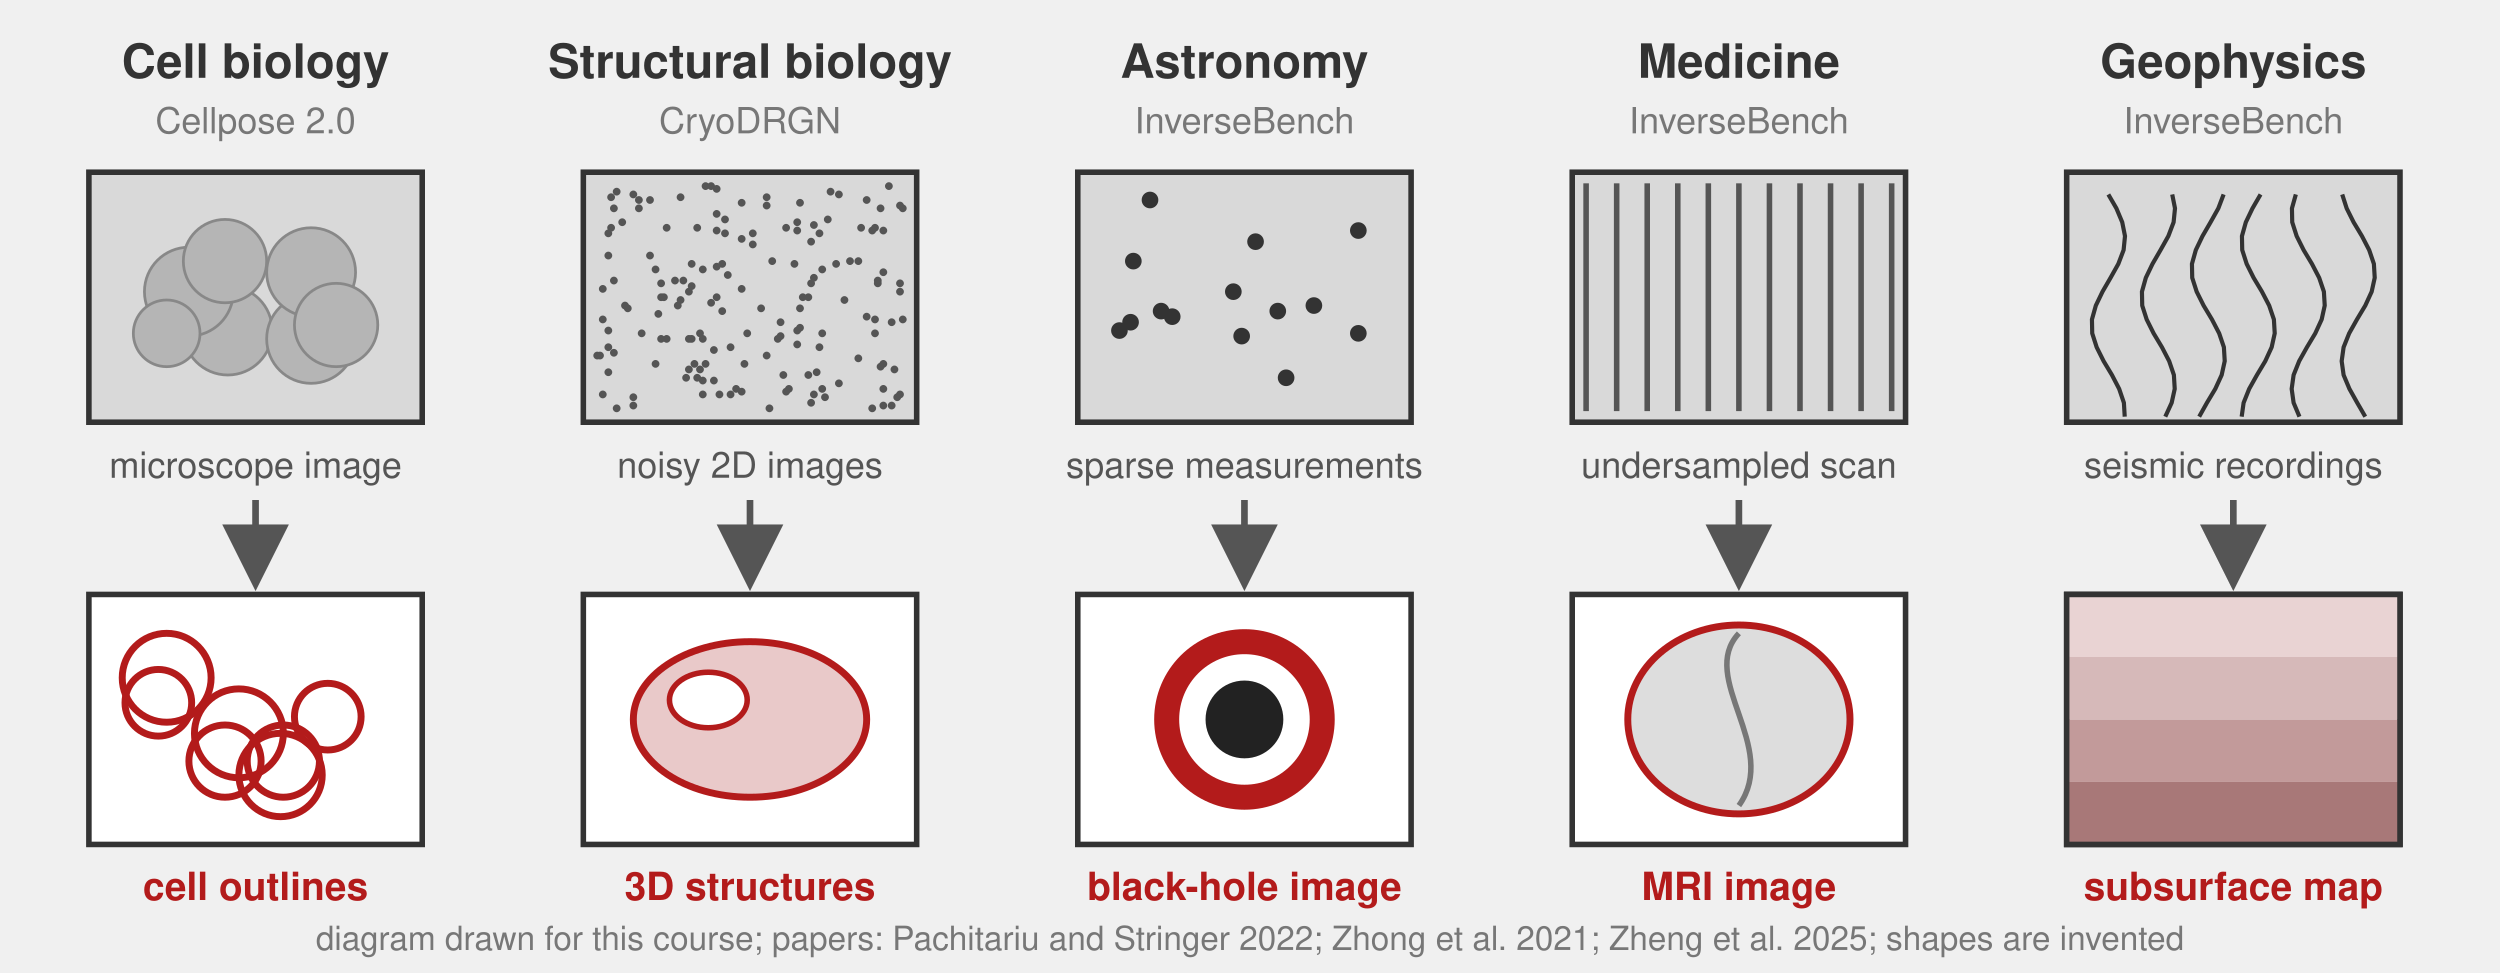
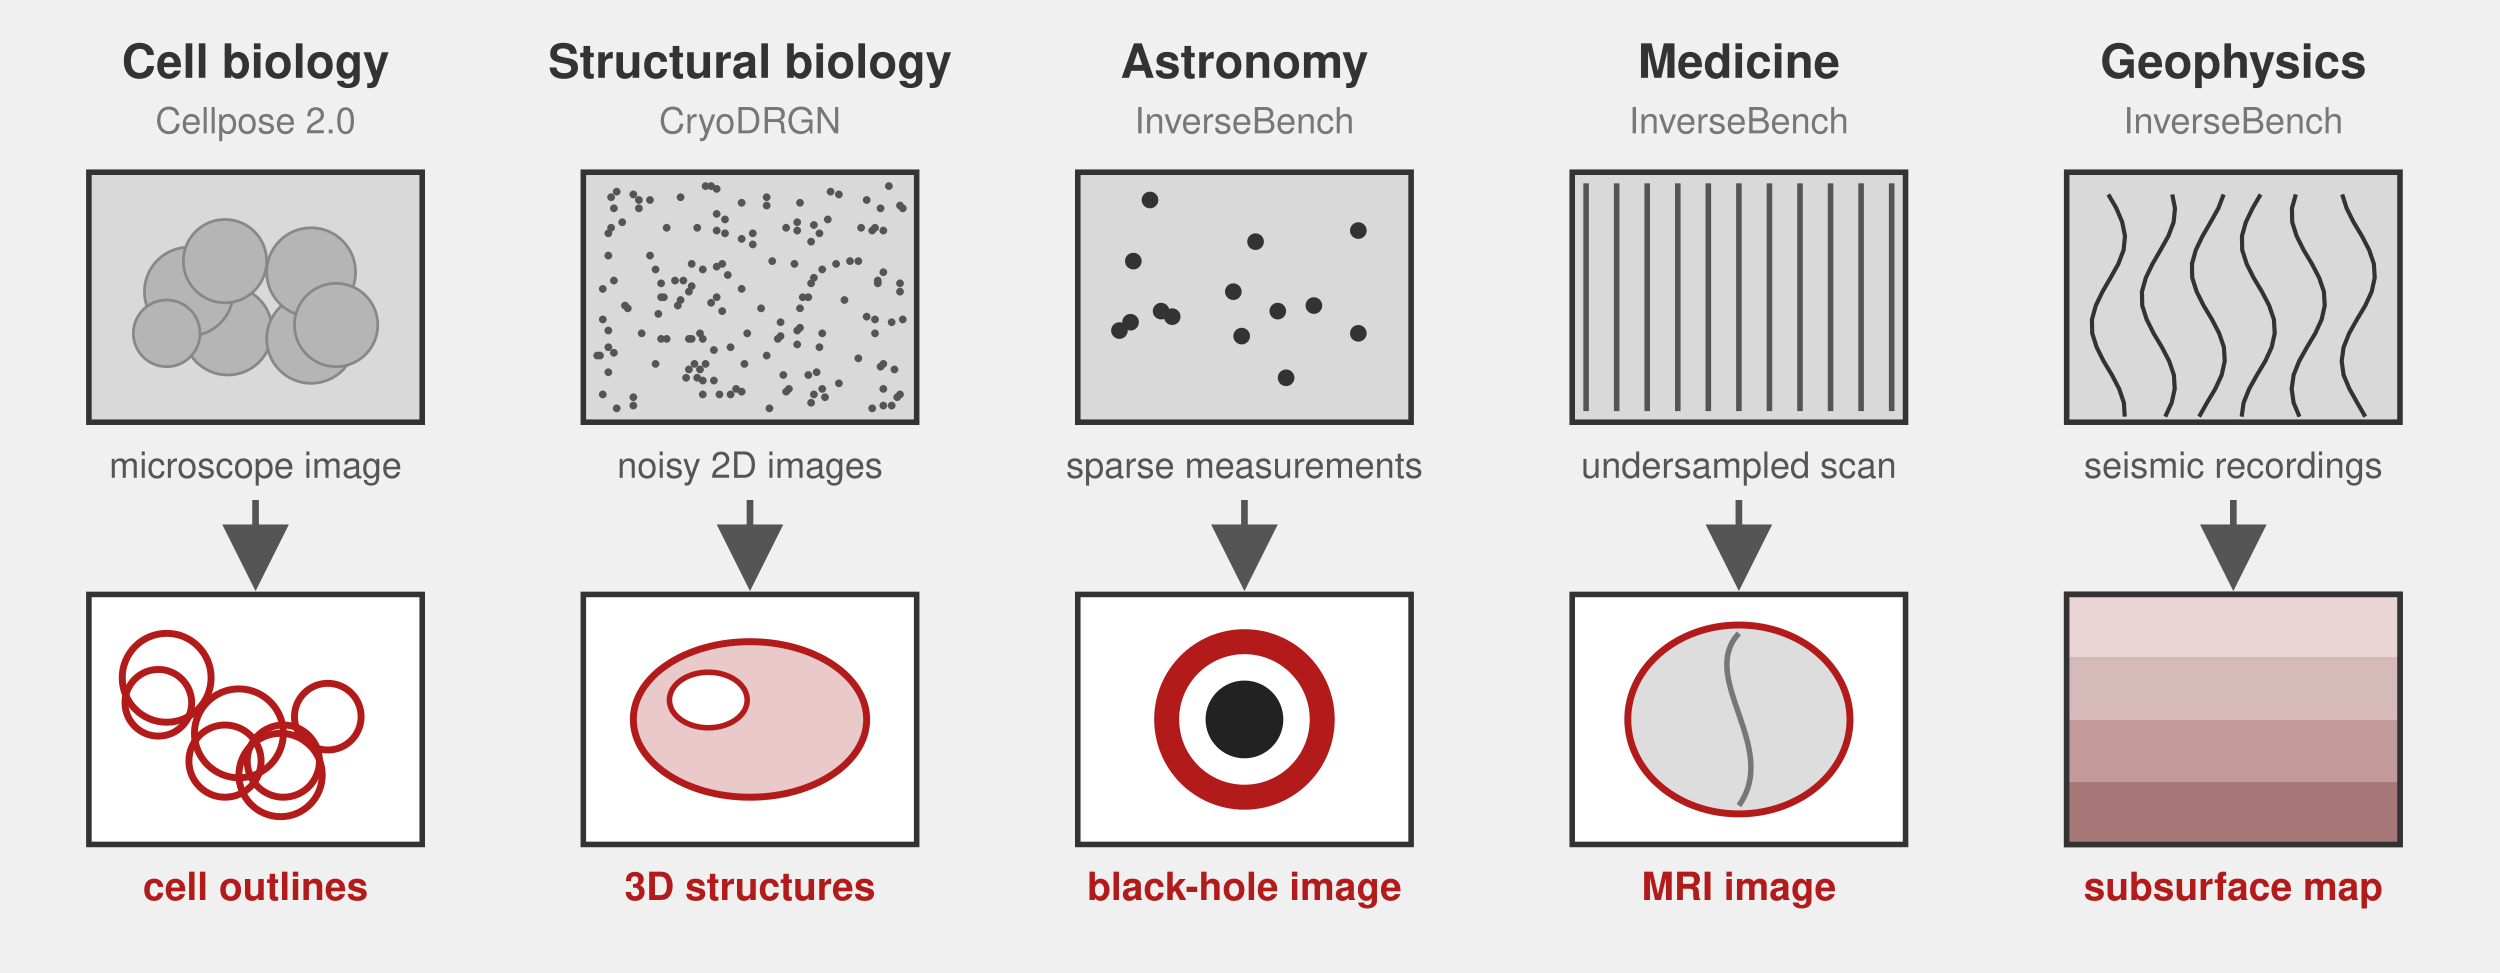
<svg xmlns="http://www.w3.org/2000/svg" viewBox="0 0 900 350" width="900" height="350" font-family="Helvetica, Arial, sans-serif">
  <defs>
    <marker id="a" markerWidth="10" markerHeight="10" refX="8" refY="5" orient="auto">
      <path d="M0,0 L10,5 L0,10 z" fill="#555" />
    </marker>
  </defs>
  <text x="92" y="28" text-anchor="middle" font-size="17" fill="#333" font-weight="bold">Cell biology</text>
  <text x="92" y="48" text-anchor="middle" font-size="13" fill="#777">Cellpose 2.0</text>
  <rect x="32" y="62" width="120" height="90" fill="#d9d9d9" stroke="#333" stroke-width="2" />
  <circle cx="82.0" cy="119.0" r="16" fill="#b5b5b5" stroke="#888" stroke-width="1" />
  <circle cx="68.0" cy="105.0" r="16" fill="#b5b5b5" stroke="#888" stroke-width="1" />
  <circle cx="112.0" cy="122.0" r="16" fill="#b5b5b5" stroke="#888" stroke-width="1" />
  <circle cx="60.0" cy="120.0" r="12" fill="#b5b5b5" stroke="#888" stroke-width="1" />
  <circle cx="112.0" cy="98.0" r="16" fill="#b5b5b5" stroke="#888" stroke-width="1" />
  <circle cx="81.0" cy="94.0" r="15" fill="#b5b5b5" stroke="#888" stroke-width="1" />
  <circle cx="121.0" cy="117.0" r="15" fill="#b5b5b5" stroke="#888" stroke-width="1" />
  <text x="92" y="172" text-anchor="middle" font-size="13" fill="#555">microscope image</text>
  <line x1="92" y1="180" x2="92" y2="208" stroke="#555" stroke-width="2.4" marker-end="url(#a)" />
  <rect x="32" y="214" width="120" height="90" fill="#fff" stroke="#333" stroke-width="2" />
  <circle cx="102.0" cy="274.0" r="13" fill="none" stroke="#B31B1B" stroke-width="2.5" />
  <circle cx="81.0" cy="274.0" r="13" fill="none" stroke="#B31B1B" stroke-width="2.5" />
  <circle cx="118.0" cy="258.0" r="12" fill="none" stroke="#B31B1B" stroke-width="2.5" />
  <circle cx="60.0" cy="244.0" r="16" fill="none" stroke="#B31B1B" stroke-width="2.5" />
  <circle cx="57.0" cy="253.0" r="12" fill="none" stroke="#B31B1B" stroke-width="2.5" />
  <circle cx="86.0" cy="264.0" r="16" fill="none" stroke="#B31B1B" stroke-width="2.5" />
  <circle cx="101.0" cy="279.0" r="15" fill="none" stroke="#B31B1B" stroke-width="2.5" />
  <text x="92" y="324" text-anchor="middle" font-size="14" fill="#B31B1B" font-weight="bold">cell outlines</text>
  <text x="270" y="28" text-anchor="middle" font-size="17" fill="#333" font-weight="bold">Structural biology</text>
  <text x="270" y="48" text-anchor="middle" font-size="13" fill="#777">CryoDRGN</text>
  <rect x="210" y="62" width="120" height="90" fill="#d9d9d9" stroke="#333" stroke-width="2" />
  <circle cx="265.0" cy="140.0" r="1.4" fill="#555" stroke="none" stroke-width="1" />
  <circle cx="271.0" cy="84.0" r="1.4" fill="#555" stroke="none" stroke-width="1" />
  <circle cx="261.0" cy="79.0" r="1.4" fill="#555" stroke="none" stroke-width="1" />
  <circle cx="219.0" cy="84.0" r="1.4" fill="#555" stroke="none" stroke-width="1" />
  <circle cx="278.0" cy="94.0" r="1.4" fill="#555" stroke="none" stroke-width="1" />
  <circle cx="248.0" cy="122.0" r="1.4" fill="#555" stroke="none" stroke-width="1" />
  <circle cx="314.0" cy="147.0" r="1.4" fill="#555" stroke="none" stroke-width="1" />
  <circle cx="324.0" cy="105.0" r="1.4" fill="#555" stroke="none" stroke-width="1" />
  <circle cx="268.0" cy="131.0" r="1.4" fill="#555" stroke="none" stroke-width="1" />
  <circle cx="321.0" cy="116.0" r="1.4" fill="#555" stroke="none" stroke-width="1" />
  <circle cx="288.0" cy="111.0" r="1.4" fill="#555" stroke="none" stroke-width="1" />
  <circle cx="283.0" cy="141.0" r="1.4" fill="#555" stroke="none" stroke-width="1" />
  <circle cx="267.0" cy="141.0" r="1.4" fill="#555" stroke="none" stroke-width="1" />
  <circle cx="244.0" cy="110.0" r="1.4" fill="#555" stroke="none" stroke-width="1" />
  <circle cx="302.0" cy="70.0" r="1.4" fill="#555" stroke="none" stroke-width="1" />
  <circle cx="324.0" cy="102.0" r="1.4" fill="#555" stroke="none" stroke-width="1" />
  <circle cx="292.0" cy="87.0" r="1.4" fill="#555" stroke="none" stroke-width="1" />
  <circle cx="304.0" cy="108.0" r="1.4" fill="#555" stroke="none" stroke-width="1" />
  <circle cx="284.0" cy="140.0" r="1.4" fill="#555" stroke="none" stroke-width="1" />
  <circle cx="287.0" cy="80.0" r="1.4" fill="#555" stroke="none" stroke-width="1" />
  <circle cx="306.0" cy="94.0" r="1.4" fill="#555" stroke="none" stroke-width="1" />
  <circle cx="296.0" cy="140.0" r="1.4" fill="#555" stroke="none" stroke-width="1" />
  <circle cx="249.0" cy="103.0" r="1.4" fill="#555" stroke="none" stroke-width="1" />
  <circle cx="230.0" cy="75.0" r="1.4" fill="#555" stroke="none" stroke-width="1" />
  <circle cx="276.0" cy="128.0" r="1.4" fill="#555" stroke="none" stroke-width="1" />
  <circle cx="226.0" cy="111.0" r="1.4" fill="#555" stroke="none" stroke-width="1" />
  <circle cx="317.0" cy="75.0" r="1.4" fill="#555" stroke="none" stroke-width="1" />
  <circle cx="267.0" cy="86.0" r="1.4" fill="#555" stroke="none" stroke-width="1" />
  <circle cx="217.0" cy="104.0" r="1.4" fill="#555" stroke="none" stroke-width="1" />
  <circle cx="269.0" cy="120.0" r="1.4" fill="#555" stroke="none" stroke-width="1" />
  <circle cx="230.0" cy="72.0" r="1.4" fill="#555" stroke="none" stroke-width="1" />
  <circle cx="292.0" cy="145.0" r="1.4" fill="#555" stroke="none" stroke-width="1" />
  <circle cx="312.0" cy="72.0" r="1.4" fill="#555" stroke="none" stroke-width="1" />
  <circle cx="263.0" cy="142.0" r="1.4" fill="#555" stroke="none" stroke-width="1" />
  <circle cx="257.0" cy="137.0" r="1.4" fill="#555" stroke="none" stroke-width="1" />
  <circle cx="250.0" cy="131.0" r="1.4" fill="#555" stroke="none" stroke-width="1" />
  <circle cx="245.0" cy="71.0" r="1.4" fill="#555" stroke="none" stroke-width="1" />
  <circle cx="254.0" cy="67.0" r="1.4" fill="#555" stroke="none" stroke-width="1" />
  <circle cx="224.0" cy="80.0" r="1.4" fill="#555" stroke="none" stroke-width="1" />
  <circle cx="291.0" cy="135.0" r="1.4" fill="#555" stroke="none" stroke-width="1" />
  <circle cx="219.0" cy="92.0" r="1.4" fill="#555" stroke="none" stroke-width="1" />
  <circle cx="267.0" cy="104.0" r="1.4" fill="#555" stroke="none" stroke-width="1" />
  <circle cx="293.0" cy="100.0" r="1.4" fill="#555" stroke="none" stroke-width="1" />
  <circle cx="234.0" cy="72.0" r="1.4" fill="#555" stroke="none" stroke-width="1" />
  <circle cx="258.0" cy="107.0" r="1.4" fill="#555" stroke="none" stroke-width="1" />
  <circle cx="261.0" cy="84.0" r="1.4" fill="#555" stroke="none" stroke-width="1" />
  <circle cx="325.0" cy="115.0" r="1.4" fill="#555" stroke="none" stroke-width="1" />
  <circle cx="263.0" cy="125.0" r="1.4" fill="#555" stroke="none" stroke-width="1" />
  <circle cx="281.0" cy="116.0" r="1.4" fill="#555" stroke="none" stroke-width="1" />
  <circle cx="297.0" cy="143.0" r="1.4" fill="#555" stroke="none" stroke-width="1" />
  <circle cx="302.0" cy="138.0" r="1.4" fill="#555" stroke="none" stroke-width="1" />
  <circle cx="228.0" cy="146.0" r="1.4" fill="#555" stroke="none" stroke-width="1" />
  <circle cx="318.0" cy="131.0" r="1.4" fill="#555" stroke="none" stroke-width="1" />
  <circle cx="249.0" cy="122.0" r="1.4" fill="#555" stroke="none" stroke-width="1" />
  <circle cx="296.0" cy="97.0" r="1.4" fill="#555" stroke="none" stroke-width="1" />
  <circle cx="253.0" cy="122.0" r="1.4" fill="#555" stroke="none" stroke-width="1" />
  <circle cx="248.0" cy="133.0" r="1.4" fill="#555" stroke="none" stroke-width="1" />
  <circle cx="253.0" cy="137.0" r="1.4" fill="#555" stroke="none" stroke-width="1" />
  <circle cx="258.0" cy="68.0" r="1.4" fill="#555" stroke="none" stroke-width="1" />
  <circle cx="315.0" cy="120.0" r="1.4" fill="#555" stroke="none" stroke-width="1" />
  <circle cx="289.0" cy="107.0" r="1.4" fill="#555" stroke="none" stroke-width="1" />
  <circle cx="217.0" cy="115.0" r="1.4" fill="#555" stroke="none" stroke-width="1" />
  <circle cx="293.0" cy="142.0" r="1.4" fill="#555" stroke="none" stroke-width="1" />
  <circle cx="295.0" cy="84.0" r="1.4" fill="#555" stroke="none" stroke-width="1" />
  <circle cx="222.0" cy="147.0" r="1.4" fill="#555" stroke="none" stroke-width="1" />
  <circle cx="257.0" cy="126.0" r="1.4" fill="#555" stroke="none" stroke-width="1" />
  <circle cx="260.0" cy="112.0" r="1.4" fill="#555" stroke="none" stroke-width="1" />
  <circle cx="292.0" cy="102.0" r="1.4" fill="#555" stroke="none" stroke-width="1" />
  <circle cx="309.0" cy="129.0" r="1.4" fill="#555" stroke="none" stroke-width="1" />
  <circle cx="217.0" cy="142.0" r="1.4" fill="#555" stroke="none" stroke-width="1" />
  <circle cx="222.0" cy="69.0" r="1.4" fill="#555" stroke="none" stroke-width="1" />
  <circle cx="262.0" cy="99.0" r="1.4" fill="#555" stroke="none" stroke-width="1" />
  <circle cx="295.0" cy="125.0" r="1.4" fill="#555" stroke="none" stroke-width="1" />
  <circle cx="253.0" cy="142.0" r="1.4" fill="#555" stroke="none" stroke-width="1" />
  <circle cx="291.0" cy="107.0" r="1.4" fill="#555" stroke="none" stroke-width="1" />
  <circle cx="237.0" cy="113.0" r="1.4" fill="#555" stroke="none" stroke-width="1" />
  <circle cx="238.0" cy="107.0" r="1.4" fill="#555" stroke="none" stroke-width="1" />
  <circle cx="312.0" cy="114.0" r="1.4" fill="#555" stroke="none" stroke-width="1" />
  <circle cx="323.0" cy="143.0" r="1.4" fill="#555" stroke="none" stroke-width="1" />
  <circle cx="248.0" cy="105.0" r="1.4" fill="#555" stroke="none" stroke-width="1" />
  <circle cx="315.0" cy="115.0" r="1.4" fill="#555" stroke="none" stroke-width="1" />
  <circle cx="228.0" cy="70.0" r="1.4" fill="#555" stroke="none" stroke-width="1" />
  <circle cx="287.0" cy="83.0" r="1.4" fill="#555" stroke="none" stroke-width="1" />
  <circle cx="254.0" cy="131.0" r="1.4" fill="#555" stroke="none" stroke-width="1" />
  <circle cx="243.0" cy="101.0" r="1.4" fill="#555" stroke="none" stroke-width="1" />
  <circle cx="245.0" cy="108.0" r="1.4" fill="#555" stroke="none" stroke-width="1" />
  <circle cx="238.0" cy="122.0" r="1.4" fill="#555" stroke="none" stroke-width="1" />
  <circle cx="298.0" cy="79.0" r="1.4" fill="#555" stroke="none" stroke-width="1" />
  <circle cx="228.0" cy="143.0" r="1.4" fill="#555" stroke="none" stroke-width="1" />
  <circle cx="256.0" cy="109.0" r="1.4" fill="#555" stroke="none" stroke-width="1" />
  <circle cx="301.0" cy="95.0" r="1.4" fill="#555" stroke="none" stroke-width="1" />
  <circle cx="271.0" cy="88.0" r="1.4" fill="#555" stroke="none" stroke-width="1" />
  <circle cx="225.0" cy="110.0" r="1.4" fill="#555" stroke="none" stroke-width="1" />
  <circle cx="309.0" cy="94.0" r="1.4" fill="#555" stroke="none" stroke-width="1" />
  <circle cx="287.0" cy="124.0" r="1.4" fill="#555" stroke="none" stroke-width="1" />
  <circle cx="249.0" cy="95.0" r="1.4" fill="#555" stroke="none" stroke-width="1" />
  <circle cx="315.0" cy="82.0" r="1.4" fill="#555" stroke="none" stroke-width="1" />
  <circle cx="219.0" cy="134.0" r="1.4" fill="#555" stroke="none" stroke-width="1" />
  <circle cx="239.0" cy="107.0" r="1.4" fill="#555" stroke="none" stroke-width="1" />
  <circle cx="318.0" cy="140.0" r="1.4" fill="#555" stroke="none" stroke-width="1" />
  <circle cx="238.0" cy="102.0" r="1.4" fill="#555" stroke="none" stroke-width="1" />
  <circle cx="258.0" cy="77.0" r="1.4" fill="#555" stroke="none" stroke-width="1" />
  <circle cx="318.0" cy="146.0" r="1.4" fill="#555" stroke="none" stroke-width="1" />
  <circle cx="259.0" cy="142.0" r="1.4" fill="#555" stroke="none" stroke-width="1" />
  <circle cx="231.0" cy="120.0" r="1.4" fill="#555" stroke="none" stroke-width="1" />
  <circle cx="252.0" cy="133.0" r="1.4" fill="#555" stroke="none" stroke-width="1" />
  <circle cx="316.0" cy="101.0" r="1.4" fill="#555" stroke="none" stroke-width="1" />
  <circle cx="274.0" cy="111.0" r="1.4" fill="#555" stroke="none" stroke-width="1" />
  <circle cx="296.0" cy="120.0" r="1.4" fill="#555" stroke="none" stroke-width="1" />
  <circle cx="252.0" cy="120.0" r="1.4" fill="#555" stroke="none" stroke-width="1" />
  <circle cx="287.0" cy="119.0" r="1.4" fill="#555" stroke="none" stroke-width="1" />
  <circle cx="219.0" cy="119.0" r="1.4" fill="#555" stroke="none" stroke-width="1" />
  <circle cx="234.0" cy="92.0" r="1.4" fill="#555" stroke="none" stroke-width="1" />
  <circle cx="215.0" cy="128.0" r="1.4" fill="#555" stroke="none" stroke-width="1" />
  <circle cx="321.0" cy="146.0" r="1.4" fill="#555" stroke="none" stroke-width="1" />
  <circle cx="280.0" cy="122.0" r="1.4" fill="#555" stroke="none" stroke-width="1" />
  <circle cx="286.0" cy="95.0" r="1.4" fill="#555" stroke="none" stroke-width="1" />
  <circle cx="219.0" cy="125.0" r="1.4" fill="#555" stroke="none" stroke-width="1" />
  <circle cx="322.0" cy="133.0" r="1.4" fill="#555" stroke="none" stroke-width="1" />
  <circle cx="251.0" cy="136.0" r="1.4" fill="#555" stroke="none" stroke-width="1" />
  <circle cx="258.0" cy="96.0" r="1.4" fill="#555" stroke="none" stroke-width="1" />
  <circle cx="325.0" cy="75.0" r="1.4" fill="#555" stroke="none" stroke-width="1" />
  <circle cx="324.0" cy="142.0" r="1.4" fill="#555" stroke="none" stroke-width="1" />
  <circle cx="251.0" cy="82.0" r="1.4" fill="#555" stroke="none" stroke-width="1" />
  <circle cx="318.0" cy="98.0" r="1.4" fill="#555" stroke="none" stroke-width="1" />
  <circle cx="220.0" cy="71.0" r="1.4" fill="#555" stroke="none" stroke-width="1" />
  <circle cx="317.0" cy="132.0" r="1.4" fill="#555" stroke="none" stroke-width="1" />
  <circle cx="240.0" cy="122.0" r="1.4" fill="#555" stroke="none" stroke-width="1" />
  <circle cx="288.0" cy="73.0" r="1.4" fill="#555" stroke="none" stroke-width="1" />
  <circle cx="216.0" cy="128.0" r="1.4" fill="#555" stroke="none" stroke-width="1" />
  <circle cx="310.0" cy="82.0" r="1.4" fill="#555" stroke="none" stroke-width="1" />
  <circle cx="236.0" cy="131.0" r="1.4" fill="#555" stroke="none" stroke-width="1" />
  <circle cx="253.0" cy="97.0" r="1.4" fill="#555" stroke="none" stroke-width="1" />
  <circle cx="299.0" cy="69.0" r="1.4" fill="#555" stroke="none" stroke-width="1" />
  <circle cx="282.0" cy="135.0" r="1.4" fill="#555" stroke="none" stroke-width="1" />
  <circle cx="267.0" cy="73.0" r="1.4" fill="#555" stroke="none" stroke-width="1" />
  <circle cx="293.0" cy="81.0" r="1.4" fill="#555" stroke="none" stroke-width="1" />
  <circle cx="258.0" cy="83.0" r="1.4" fill="#555" stroke="none" stroke-width="1" />
  <circle cx="247.0" cy="136.0" r="1.4" fill="#555" stroke="none" stroke-width="1" />
  <circle cx="276.0" cy="74.0" r="1.4" fill="#555" stroke="none" stroke-width="1" />
  <circle cx="260.0" cy="95.0" r="1.4" fill="#555" stroke="none" stroke-width="1" />
  <circle cx="240.0" cy="82.0" r="1.4" fill="#555" stroke="none" stroke-width="1" />
  <circle cx="283.0" cy="82.0" r="1.4" fill="#555" stroke="none" stroke-width="1" />
  <circle cx="236.0" cy="97.0" r="1.4" fill="#555" stroke="none" stroke-width="1" />
  <circle cx="316.0" cy="102.0" r="1.4" fill="#555" stroke="none" stroke-width="1" />
  <circle cx="318.0" cy="83.0" r="1.4" fill="#555" stroke="none" stroke-width="1" />
  <circle cx="320.0" cy="67.0" r="1.4" fill="#555" stroke="none" stroke-width="1" />
  <circle cx="277.0" cy="147.0" r="1.4" fill="#555" stroke="none" stroke-width="1" />
  <circle cx="288.0" cy="118.0" r="1.4" fill="#555" stroke="none" stroke-width="1" />
  <circle cx="221.0" cy="101.0" r="1.4" fill="#555" stroke="none" stroke-width="1" />
  <circle cx="246.0" cy="101.0" r="1.4" fill="#555" stroke="none" stroke-width="1" />
  <circle cx="294.0" cy="134.0" r="1.4" fill="#555" stroke="none" stroke-width="1" />
  <circle cx="281.0" cy="121.0" r="1.4" fill="#555" stroke="none" stroke-width="1" />
  <circle cx="221.0" cy="127.0" r="1.4" fill="#555" stroke="none" stroke-width="1" />
  <circle cx="256.0" cy="67.0" r="1.4" fill="#555" stroke="none" stroke-width="1" />
  <circle cx="324.0" cy="74.0" r="1.4" fill="#555" stroke="none" stroke-width="1" />
  <circle cx="314.0" cy="83.0" r="1.4" fill="#555" stroke="none" stroke-width="1" />
  <circle cx="220.0" cy="82.0" r="1.4" fill="#555" stroke="none" stroke-width="1" />
  <circle cx="221.0" cy="75.0" r="1.4" fill="#555" stroke="none" stroke-width="1" />
  <circle cx="276.0" cy="71.0" r="1.4" fill="#555" stroke="none" stroke-width="1" />
  <text x="270" y="172" text-anchor="middle" font-size="13" fill="#555">noisy 2D images</text>
  <line x1="270" y1="180" x2="270" y2="208" stroke="#555" stroke-width="2.4" marker-end="url(#a)" />
  <rect x="210" y="214" width="120" height="90" fill="#fff" stroke="#333" stroke-width="2" />
  <ellipse cx="270" cy="259" rx="42" ry="28" fill="#e9c9c9" stroke="#B31B1B" stroke-width="2.5" />
  <ellipse cx="255" cy="252" rx="14" ry="10" fill="#fff" stroke="#B31B1B" stroke-width="2" />
  <text x="270" y="324" text-anchor="middle" font-size="14" fill="#B31B1B" font-weight="bold">3D structures</text>
  <text x="448" y="28" text-anchor="middle" font-size="17" fill="#333" font-weight="bold">Astronomy</text>
  <text x="448" y="48" text-anchor="middle" font-size="13" fill="#777">InverseBench</text>
  <rect x="388" y="62" width="120" height="90" fill="#d9d9d9" stroke="#333" stroke-width="2" />
  <circle cx="489.0" cy="83.0" r="3" fill="#333" stroke="none" stroke-width="1" />
  <circle cx="463.0" cy="136.0" r="3" fill="#333" stroke="none" stroke-width="1" />
  <circle cx="460.0" cy="112.0" r="3" fill="#333" stroke="none" stroke-width="1" />
  <circle cx="418.0" cy="112.0" r="3" fill="#333" stroke="none" stroke-width="1" />
  <circle cx="407.0" cy="116.0" r="3" fill="#333" stroke="none" stroke-width="1" />
  <circle cx="447.0" cy="121.0" r="3" fill="#333" stroke="none" stroke-width="1" />
  <circle cx="473.0" cy="110.0" r="3" fill="#333" stroke="none" stroke-width="1" />
  <circle cx="444.0" cy="105.0" r="3" fill="#333" stroke="none" stroke-width="1" />
  <circle cx="422.0" cy="114.0" r="3" fill="#333" stroke="none" stroke-width="1" />
  <circle cx="452.0" cy="87.0" r="3" fill="#333" stroke="none" stroke-width="1" />
  <circle cx="414.0" cy="72.0" r="3" fill="#333" stroke="none" stroke-width="1" />
  <circle cx="489.0" cy="120.0" r="3" fill="#333" stroke="none" stroke-width="1" />
  <circle cx="408.0" cy="94.0" r="3" fill="#333" stroke="none" stroke-width="1" />
  <circle cx="403.0" cy="119.0" r="3" fill="#333" stroke="none" stroke-width="1" />
  <text x="448" y="172" text-anchor="middle" font-size="13" fill="#555">sparse measurements</text>
  <line x1="448" y1="180" x2="448" y2="208" stroke="#555" stroke-width="2.4" marker-end="url(#a)" />
  <rect x="388" y="214" width="120" height="90" fill="#fff" stroke="#333" stroke-width="2" />
  <circle cx="448.0" cy="259.0" r="28" fill="none" stroke="#B31B1B" stroke-width="9" />
  <circle cx="448.0" cy="259.0" r="14" fill="#222" stroke="none" stroke-width="1" />
  <text x="448" y="324" text-anchor="middle" font-size="14" fill="#B31B1B" font-weight="bold">black-hole image</text>
  <text x="626" y="28" text-anchor="middle" font-size="17" fill="#333" font-weight="bold">Medicine</text>
  <text x="626" y="48" text-anchor="middle" font-size="13" fill="#777">InverseBench</text>
  <rect x="566" y="62" width="120" height="90" fill="#d9d9d9" stroke="#333" stroke-width="2" />
  <line x1="571" y1="66" x2="571" y2="148" stroke="#555" stroke-width="2" />
  <line x1="582" y1="66" x2="582" y2="148" stroke="#555" stroke-width="2" />
  <line x1="593" y1="66" x2="593" y2="148" stroke="#555" stroke-width="2" />
  <line x1="604" y1="66" x2="604" y2="148" stroke="#555" stroke-width="2" />
  <line x1="615" y1="66" x2="615" y2="148" stroke="#555" stroke-width="2" />
  <line x1="626" y1="66" x2="626" y2="148" stroke="#555" stroke-width="2" />
  <line x1="637" y1="66" x2="637" y2="148" stroke="#555" stroke-width="2" />
  <line x1="648" y1="66" x2="648" y2="148" stroke="#555" stroke-width="2" />
  <line x1="659" y1="66" x2="659" y2="148" stroke="#555" stroke-width="2" />
  <line x1="670" y1="66" x2="670" y2="148" stroke="#555" stroke-width="2" />
  <line x1="681" y1="66" x2="681" y2="148" stroke="#555" stroke-width="2" />
  <text x="626" y="172" text-anchor="middle" font-size="13" fill="#555">undersampled scan</text>
  <line x1="626" y1="180" x2="626" y2="208" stroke="#555" stroke-width="2.4" marker-end="url(#a)" />
  <rect x="566" y="214" width="120" height="90" fill="#fff" stroke="#333" stroke-width="2" />
  <ellipse cx="626" cy="259" rx="40" ry="34" fill="#ddd" stroke="#B31B1B" stroke-width="2.5" />
  <path d="M626,228 C611,244 641,269 626,290" fill="none" stroke="#777" stroke-width="2" />
  <text x="626" y="324" text-anchor="middle" font-size="14" fill="#B31B1B" font-weight="bold">MRI image</text>
  <text x="804" y="28" text-anchor="middle" font-size="17" fill="#333" font-weight="bold">Geophysics</text>
  <text x="804" y="48" text-anchor="middle" font-size="13" fill="#777">InverseBench</text>
  <rect x="744" y="62" width="120" height="90" fill="#d9d9d9" stroke="#333" stroke-width="2" />
  <polyline points="759.0,70.0 761.9,75.0 764.0,80.0 765.0,85.0 764.5,90.0 762.6,95.0 759.8,100.0 756.9,105.0 754.5,110.0 753.1,115.0 753.2,120.0 754.8,125.0 757.3,130.0 760.3,135.0 762.9,140.0 764.6,145.0 764.9,150.0" fill="none" stroke="#333" stroke-width="1.5" />
  <polyline points="782.0,70.0 783.0,75.0 782.5,80.0 780.6,85.0 777.8,90.0 774.9,95.0 772.5,100.0 771.1,105.0 771.2,110.0 772.8,115.0 775.3,120.0 778.3,125.0 780.9,130.0 782.6,135.0 782.9,140.0 781.8,145.0 779.5,150.0" fill="none" stroke="#333" stroke-width="1.5" />
  <polyline points="800.5,70.0 798.6,75.0 795.8,80.0 792.9,85.0 790.5,90.0 789.1,95.0 789.2,100.0 790.8,105.0 793.3,110.0 796.3,115.0 798.9,120.0 800.6,125.0 800.9,130.0 799.8,135.0 797.5,140.0 794.5,145.0 791.7,150.0" fill="none" stroke="#333" stroke-width="1.5" />
  <polyline points="813.8,70.0 810.9,75.0 808.5,80.0 807.1,85.0 807.2,90.0 808.8,95.0 811.3,100.0 814.3,105.0 816.9,110.0 818.6,115.0 818.9,120.0 817.8,125.0 815.5,130.0 812.5,135.0 809.7,140.0 807.7,145.0 807.0,150.0" fill="none" stroke="#333" stroke-width="1.5" />
  <polyline points="826.5,70.0 825.1,75.0 825.2,80.0 826.8,85.0 829.3,90.0 832.3,95.0 834.9,100.0 836.6,105.0 836.9,110.0 835.8,115.0 833.5,120.0 830.5,125.0 827.7,130.0 825.7,135.0 825.0,140.0 825.7,145.0 827.8,150.0" fill="none" stroke="#333" stroke-width="1.5" />
  <polyline points="843.2,70.0 844.8,75.0 847.3,80.0 850.3,85.0 852.9,90.0 854.6,95.0 854.9,100.0 853.8,105.0 851.5,110.0 848.5,115.0 845.7,120.0 843.7,125.0 843.0,130.0 843.7,135.0 845.8,140.0 848.6,145.0 851.5,150.0" fill="none" stroke="#333" stroke-width="1.5" />
  <text x="804" y="172" text-anchor="middle" font-size="13" fill="#555">seismic recordings</text>
  <line x1="804" y1="180" x2="804" y2="208" stroke="#555" stroke-width="2.4" marker-end="url(#a)" />
  <rect x="744" y="214" width="120" height="90" fill="#fff" stroke="#333" stroke-width="2" />
  <rect x="744" y="214.0" width="120" height="22.5" fill="#e9d3d3" />
  <rect x="744" y="236.5" width="120" height="22.5" fill="#d6b9b9" />
  <rect x="744" y="259.0" width="120" height="22.5" fill="#c29a9a" />
  <rect x="744" y="281.5" width="120" height="22.5" fill="#a87878" />
  <rect x="744" y="214" width="120" height="90" fill="none" stroke="#333" stroke-width="2" />
  <text x="804" y="324" text-anchor="middle" font-size="14" fill="#B31B1B" font-weight="bold">subsurface map</text>
-   <text x="450.0" y="342" text-anchor="middle" font-size="12" fill="#777">diagram drawn for this course; papers: Pachitariu and Stringer 2022; Zhong et al. 2021; Zheng et al. 2025; shapes are invented</text>
</svg>
